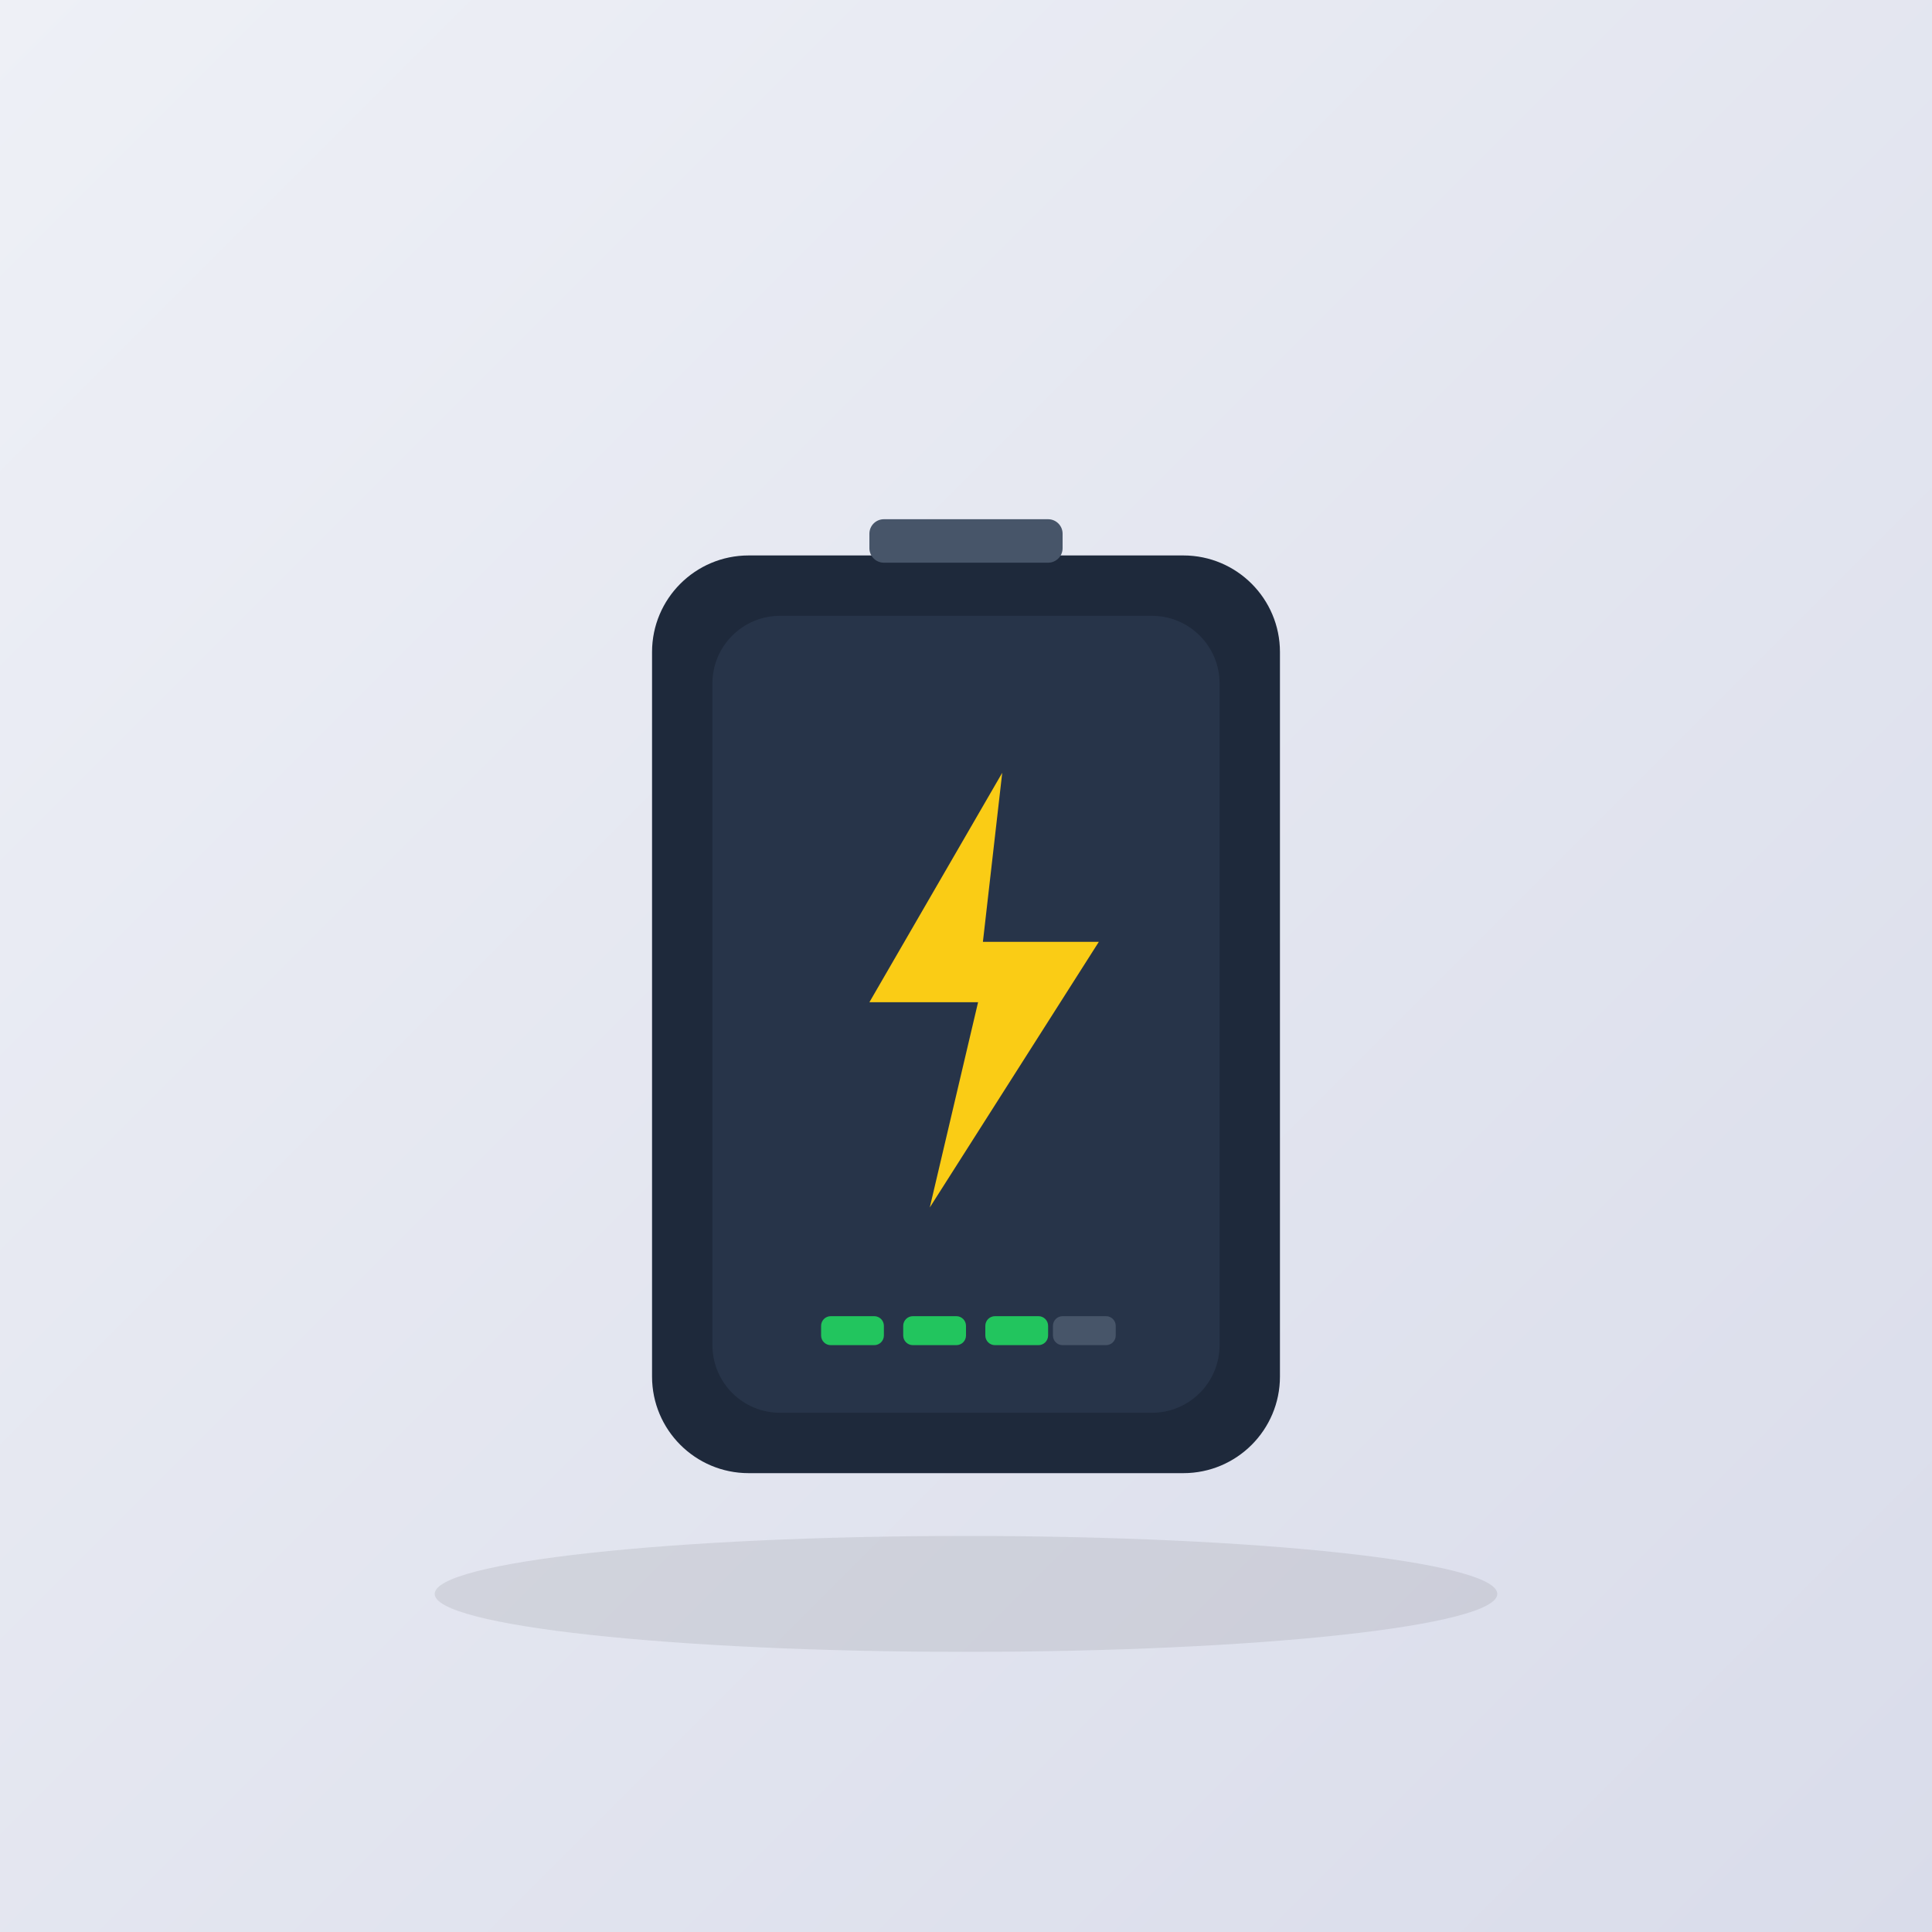
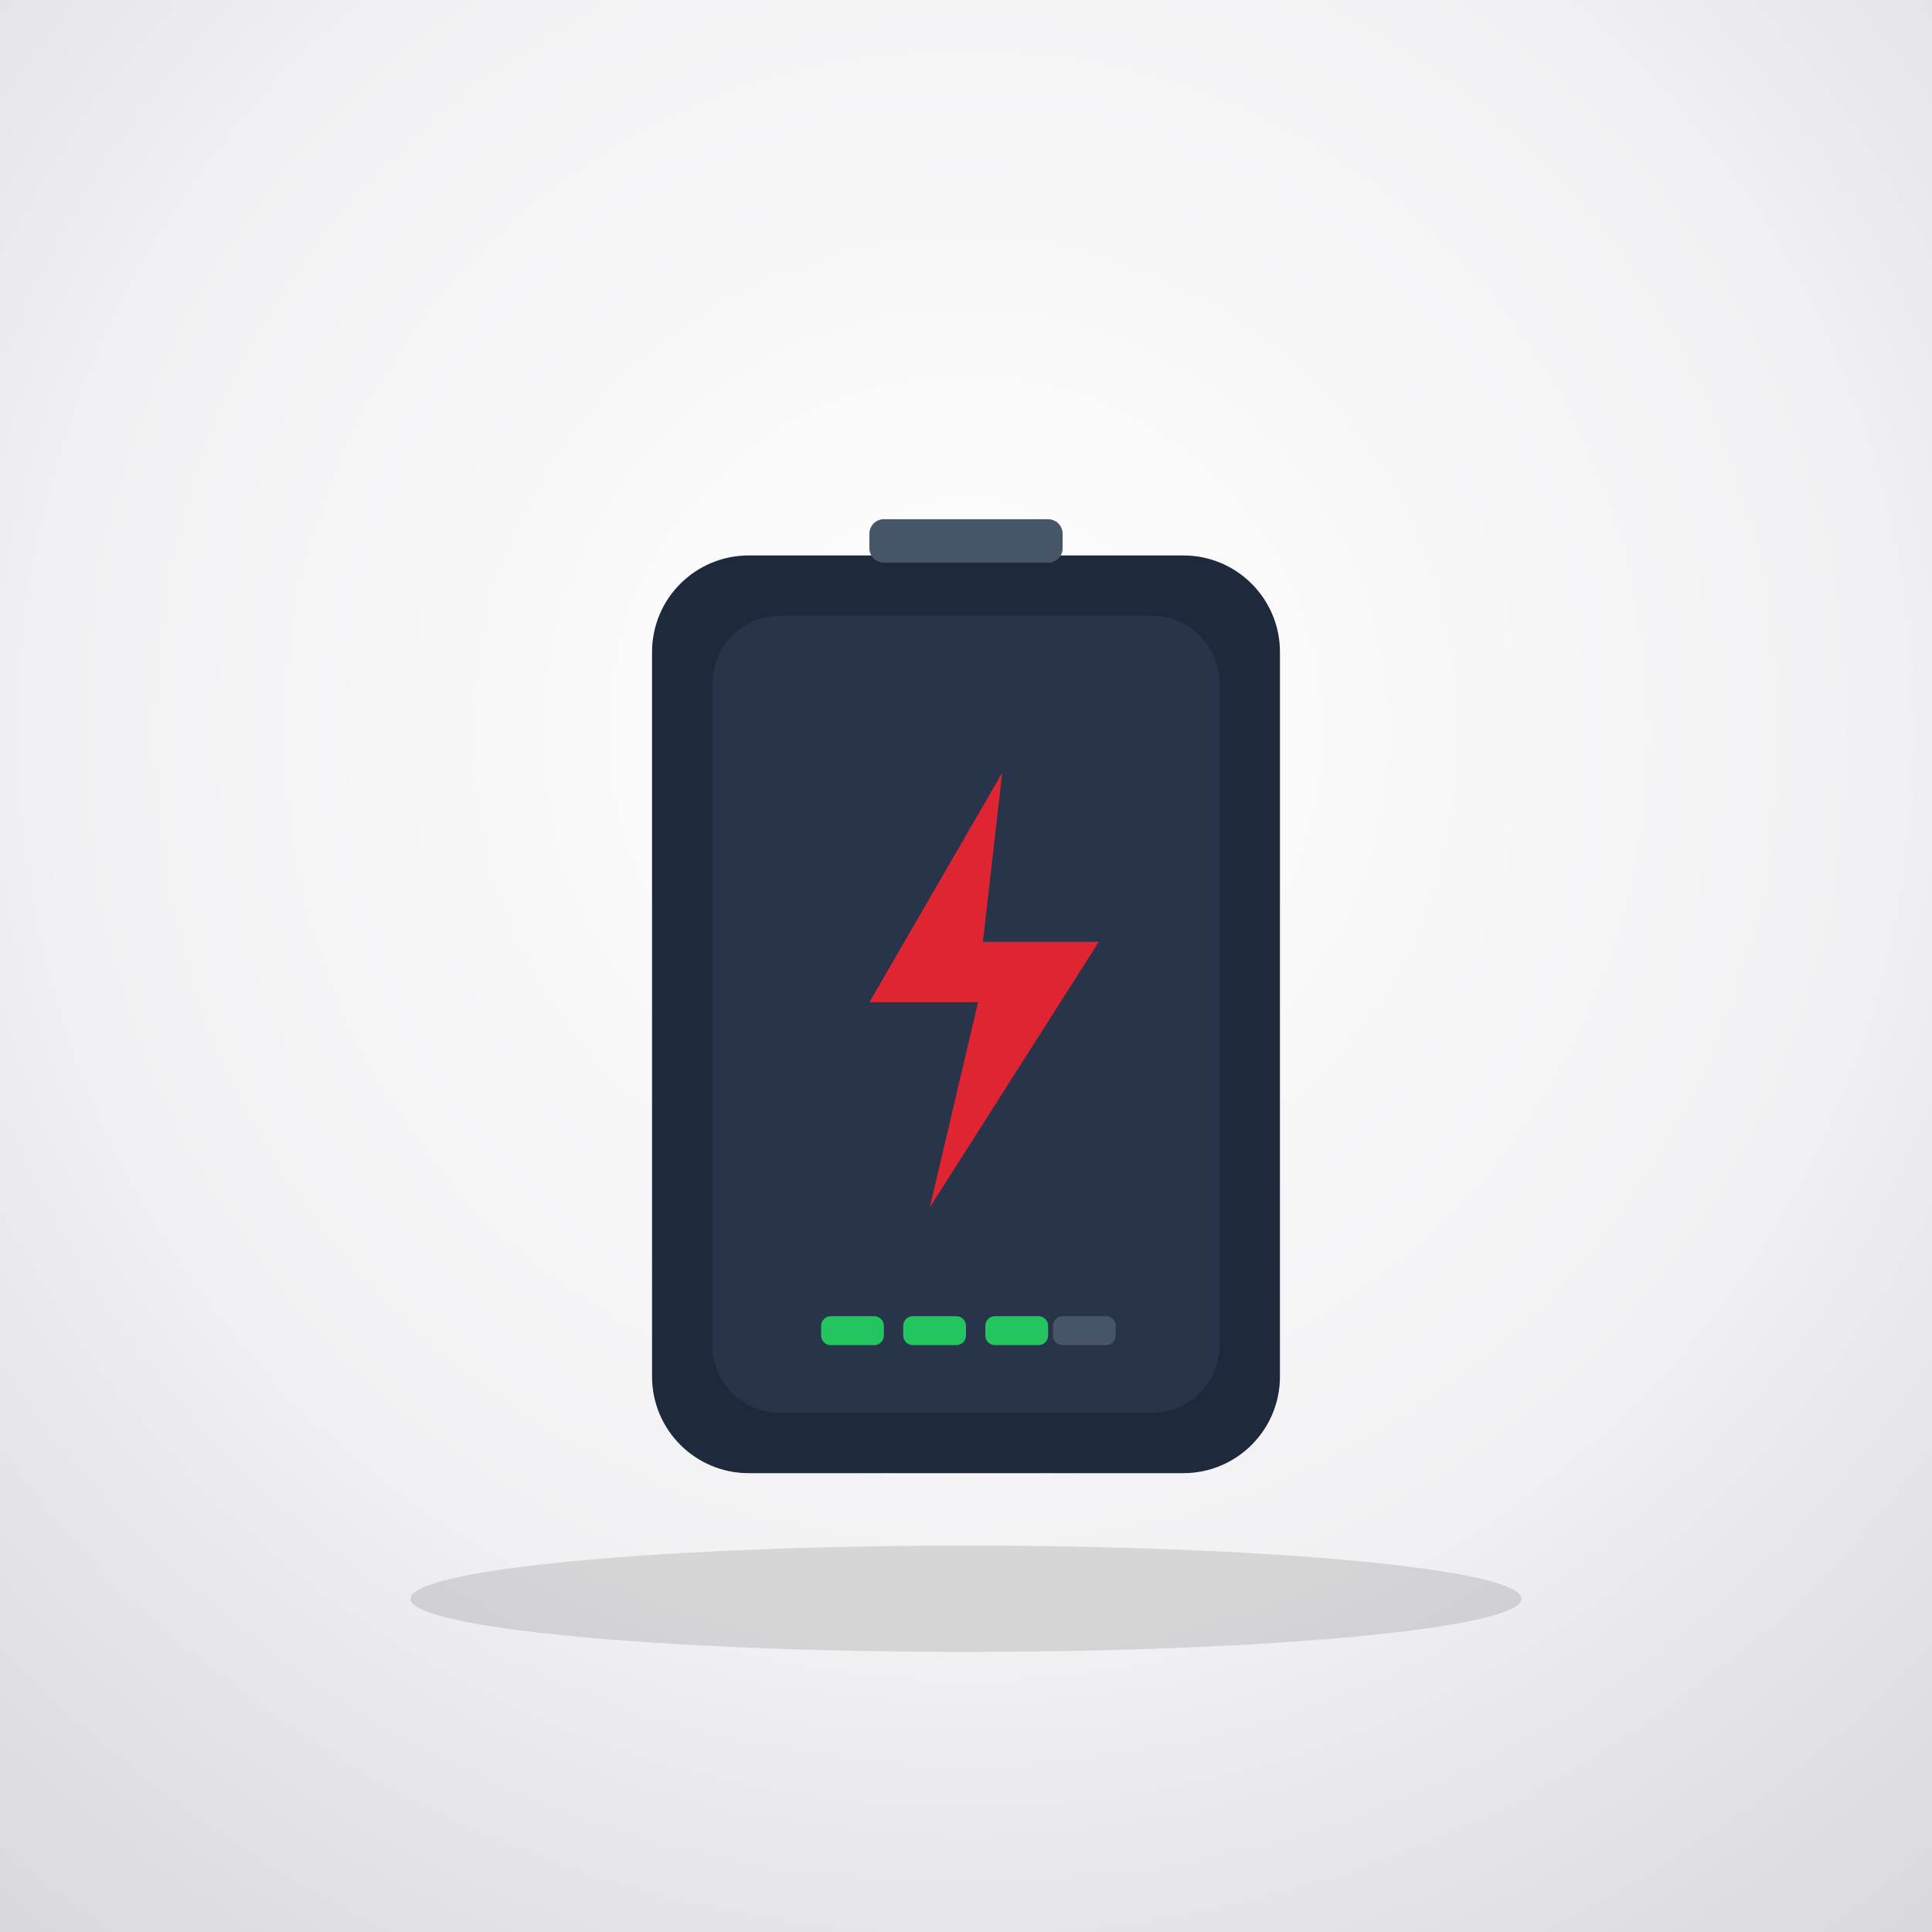
<svg xmlns="http://www.w3.org/2000/svg" viewBox="0 0 800 800" role="img">
  <defs>
-     <linearGradient id="bg" x1="0" y1="0" x2="1" y2="1">
-       <stop offset="0" stop-color="#eef0f6" />
-       <stop offset="1" stop-color="#d9dcea" />
-     </linearGradient>
+     <radialGradient id="bg" cx="50%" cy="38%" r="78%">
+       <stop offset="0" stop-color="#ffffff" />
+       <stop offset=".6" stop-color="#f1f1f3" />
+       <stop offset="1" stop-color="#d9d9de" />
+     </radialGradient>
    <linearGradient id="scr" x1="0" y1="0" x2="1" y2="1">
-       <stop offset="0" stop-color="#3b82f6" />
-       <stop offset=".55" stop-color="#6366f1" />
-       <stop offset="1" stop-color="#0ea5e9" />
+       <stop offset="0" stop-color="#ff4450" />
+       <stop offset=".5" stop-color="#df2531" />
+       <stop offset="1" stop-color="#3a070b" />
    </linearGradient>
    <linearGradient id="scr2" x1="0" y1="0" x2="1" y2="1">
-       <stop offset="0" stop-color="#f97316" />
-       <stop offset="1" stop-color="#db2777" />
+       <stop offset="0" stop-color="#3f3f46" />
+       <stop offset=".55" stop-color="#18181b" />
+       <stop offset="1" stop-color="#df2531" />
    </linearGradient>
    <linearGradient id="scr3" x1="0" y1="0" x2="1" y2="1">
-       <stop offset="0" stop-color="#10b981" />
-       <stop offset="1" stop-color="#0e7490" />
+       <stop offset="0" stop-color="#1c1c1f" />
+       <stop offset=".6" stop-color="#7a0f16" />
+       <stop offset="1" stop-color="#df2531" />
    </linearGradient>
  </defs>
  <rect width="800" height="800" fill="url(#bg)" />
-   <ellipse cx="400" cy="660" rx="220" ry="24" fill="#000" opacity="0.08" />
+   <ellipse cx="400" cy="662" rx="230" ry="22" fill="#000" opacity="0.12" />
  <rect x="270" y="230" width="260" height="380" rx="40" fill="#1e293b" />
  <rect x="295" y="255" width="210" height="330" rx="28" fill="#273449" />
-   <path d="M415 320 l-55 95 h45 l-20 85 l70 -110 h-48 z" fill="#facc15" />
+   <path d="M415 320 l-55 95 h45 l-20 85 l70 -110 h-48 z" fill="#df2531" />
  <g fill="#22c55e">
    <rect x="340" y="545" width="26" height="12" rx="4" />
    <rect x="374" y="545" width="26" height="12" rx="4" />
    <rect x="408" y="545" width="26" height="12" rx="4" />
  </g>
  <rect x="436" y="545" width="26" height="12" rx="4" fill="#475569" />
  <rect x="360" y="215" width="80" height="18" rx="6" fill="#475569" />
</svg>
